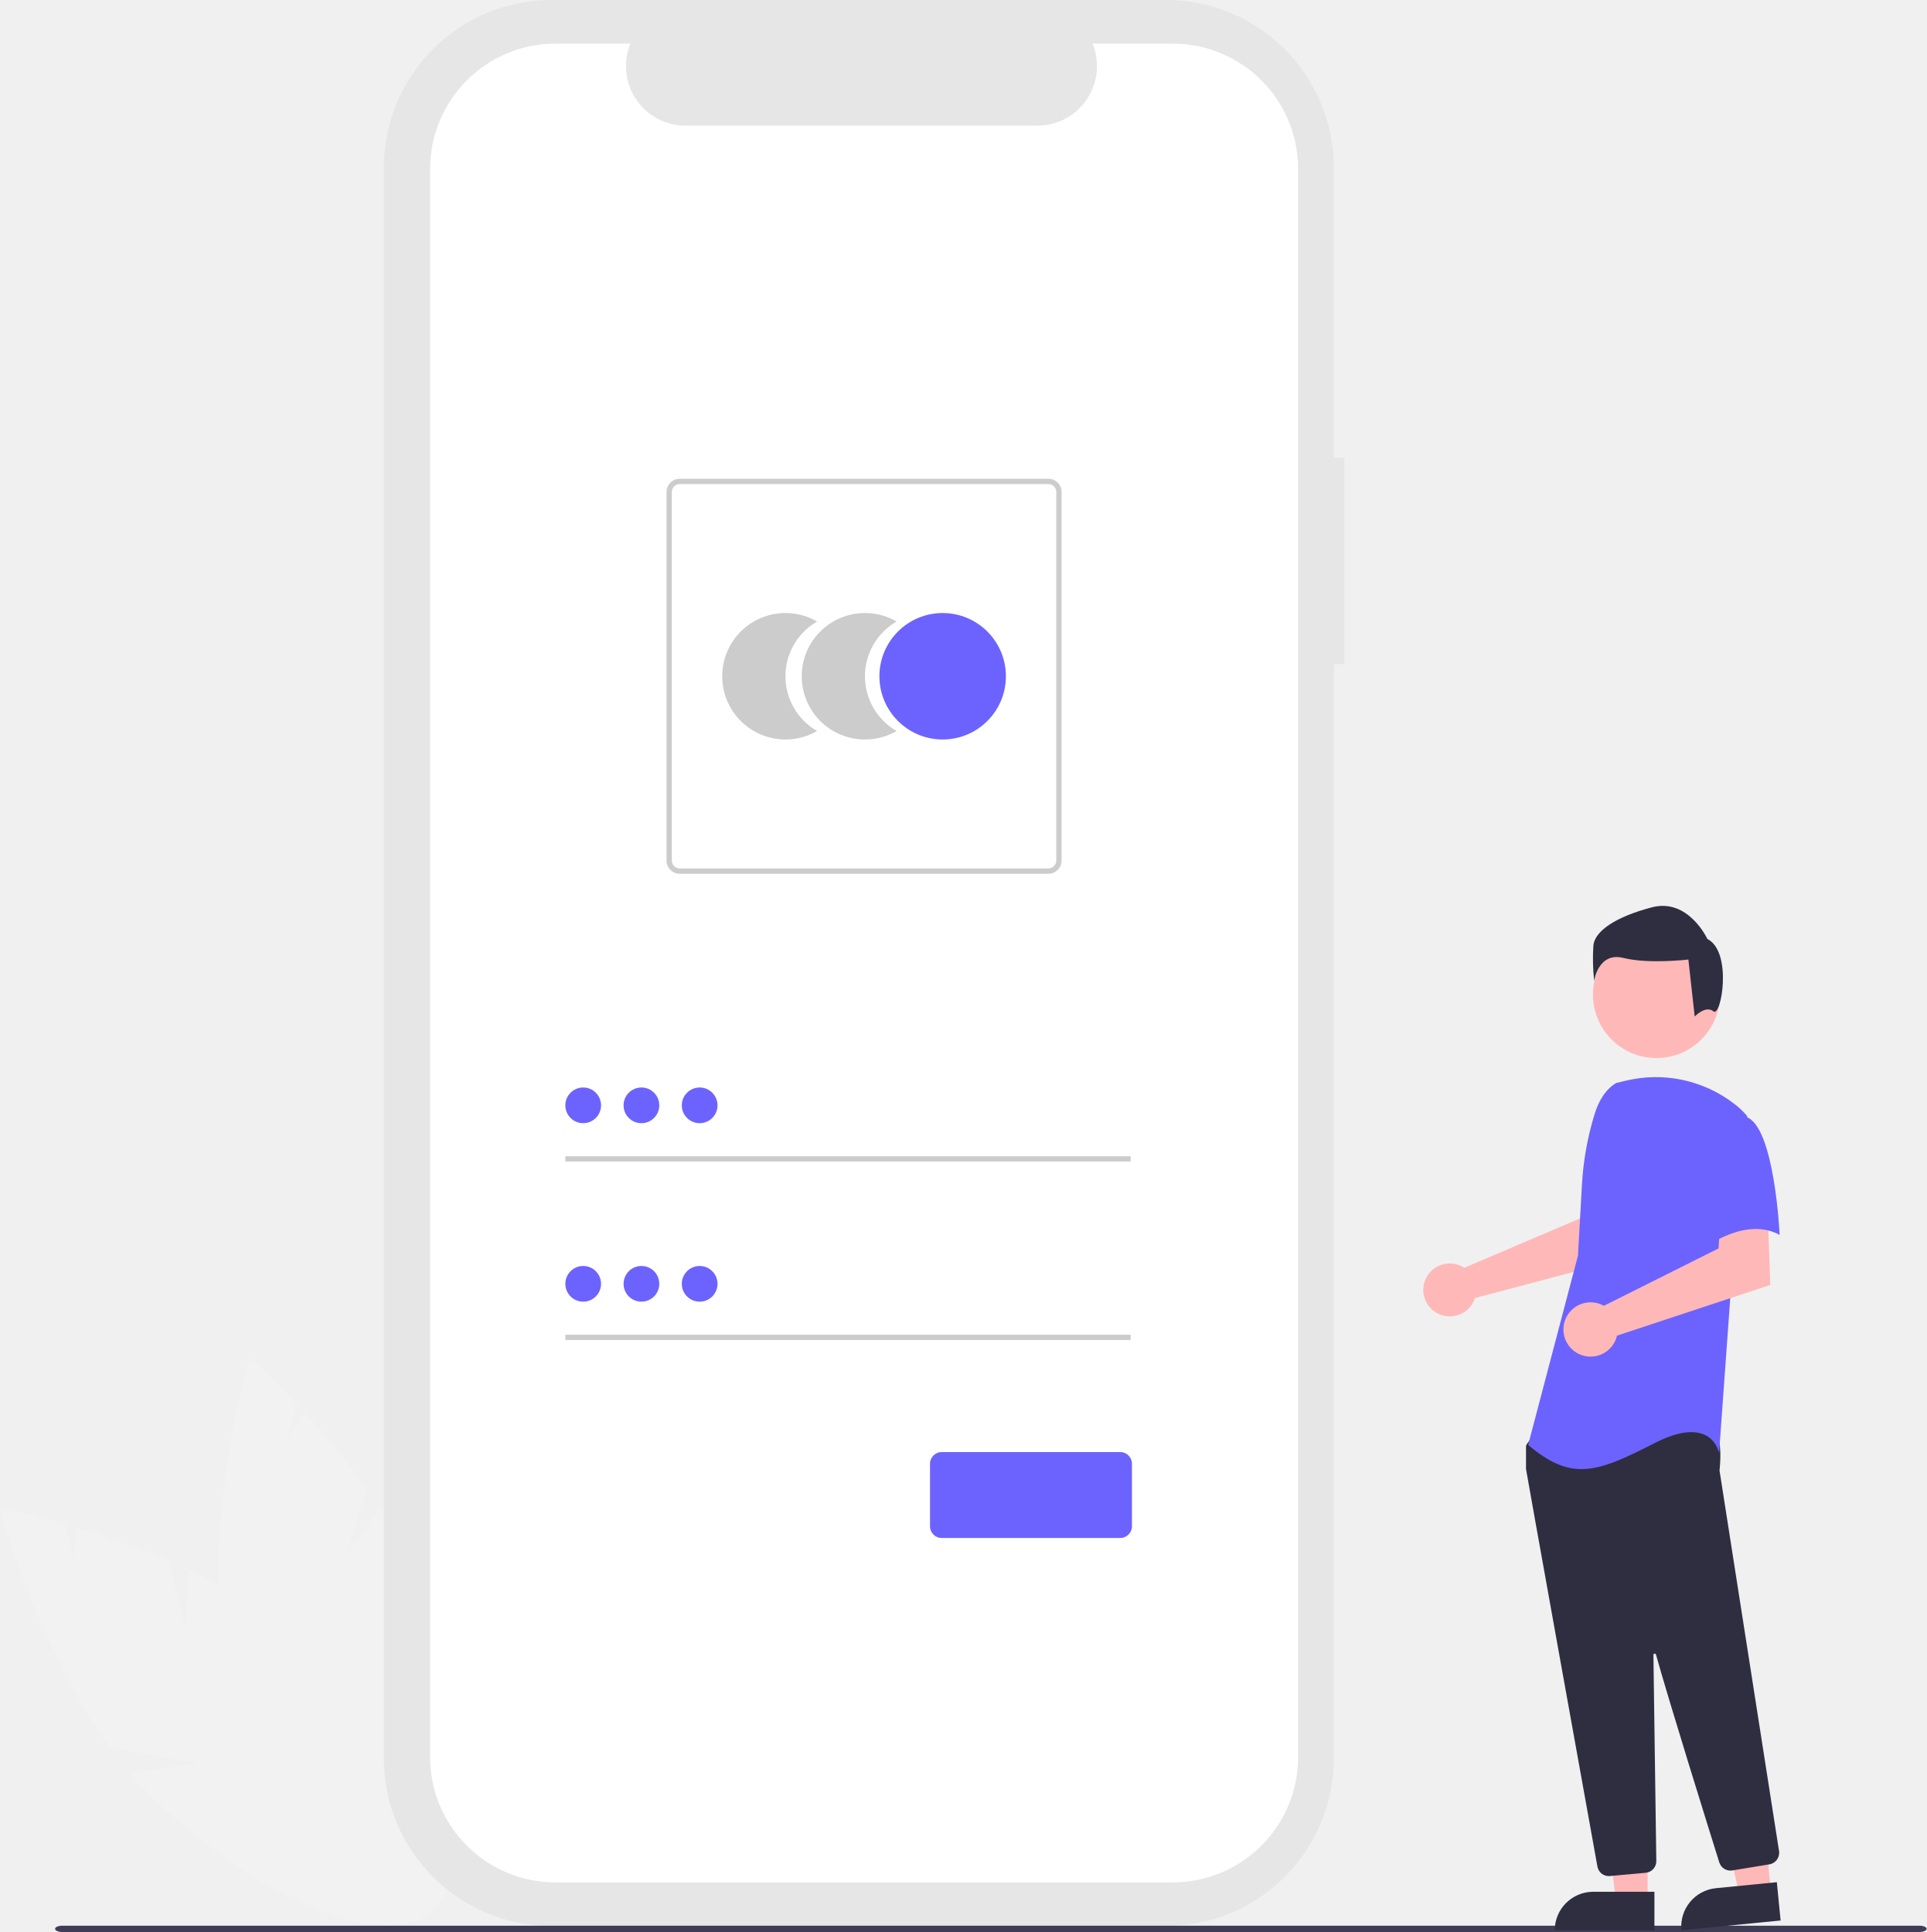
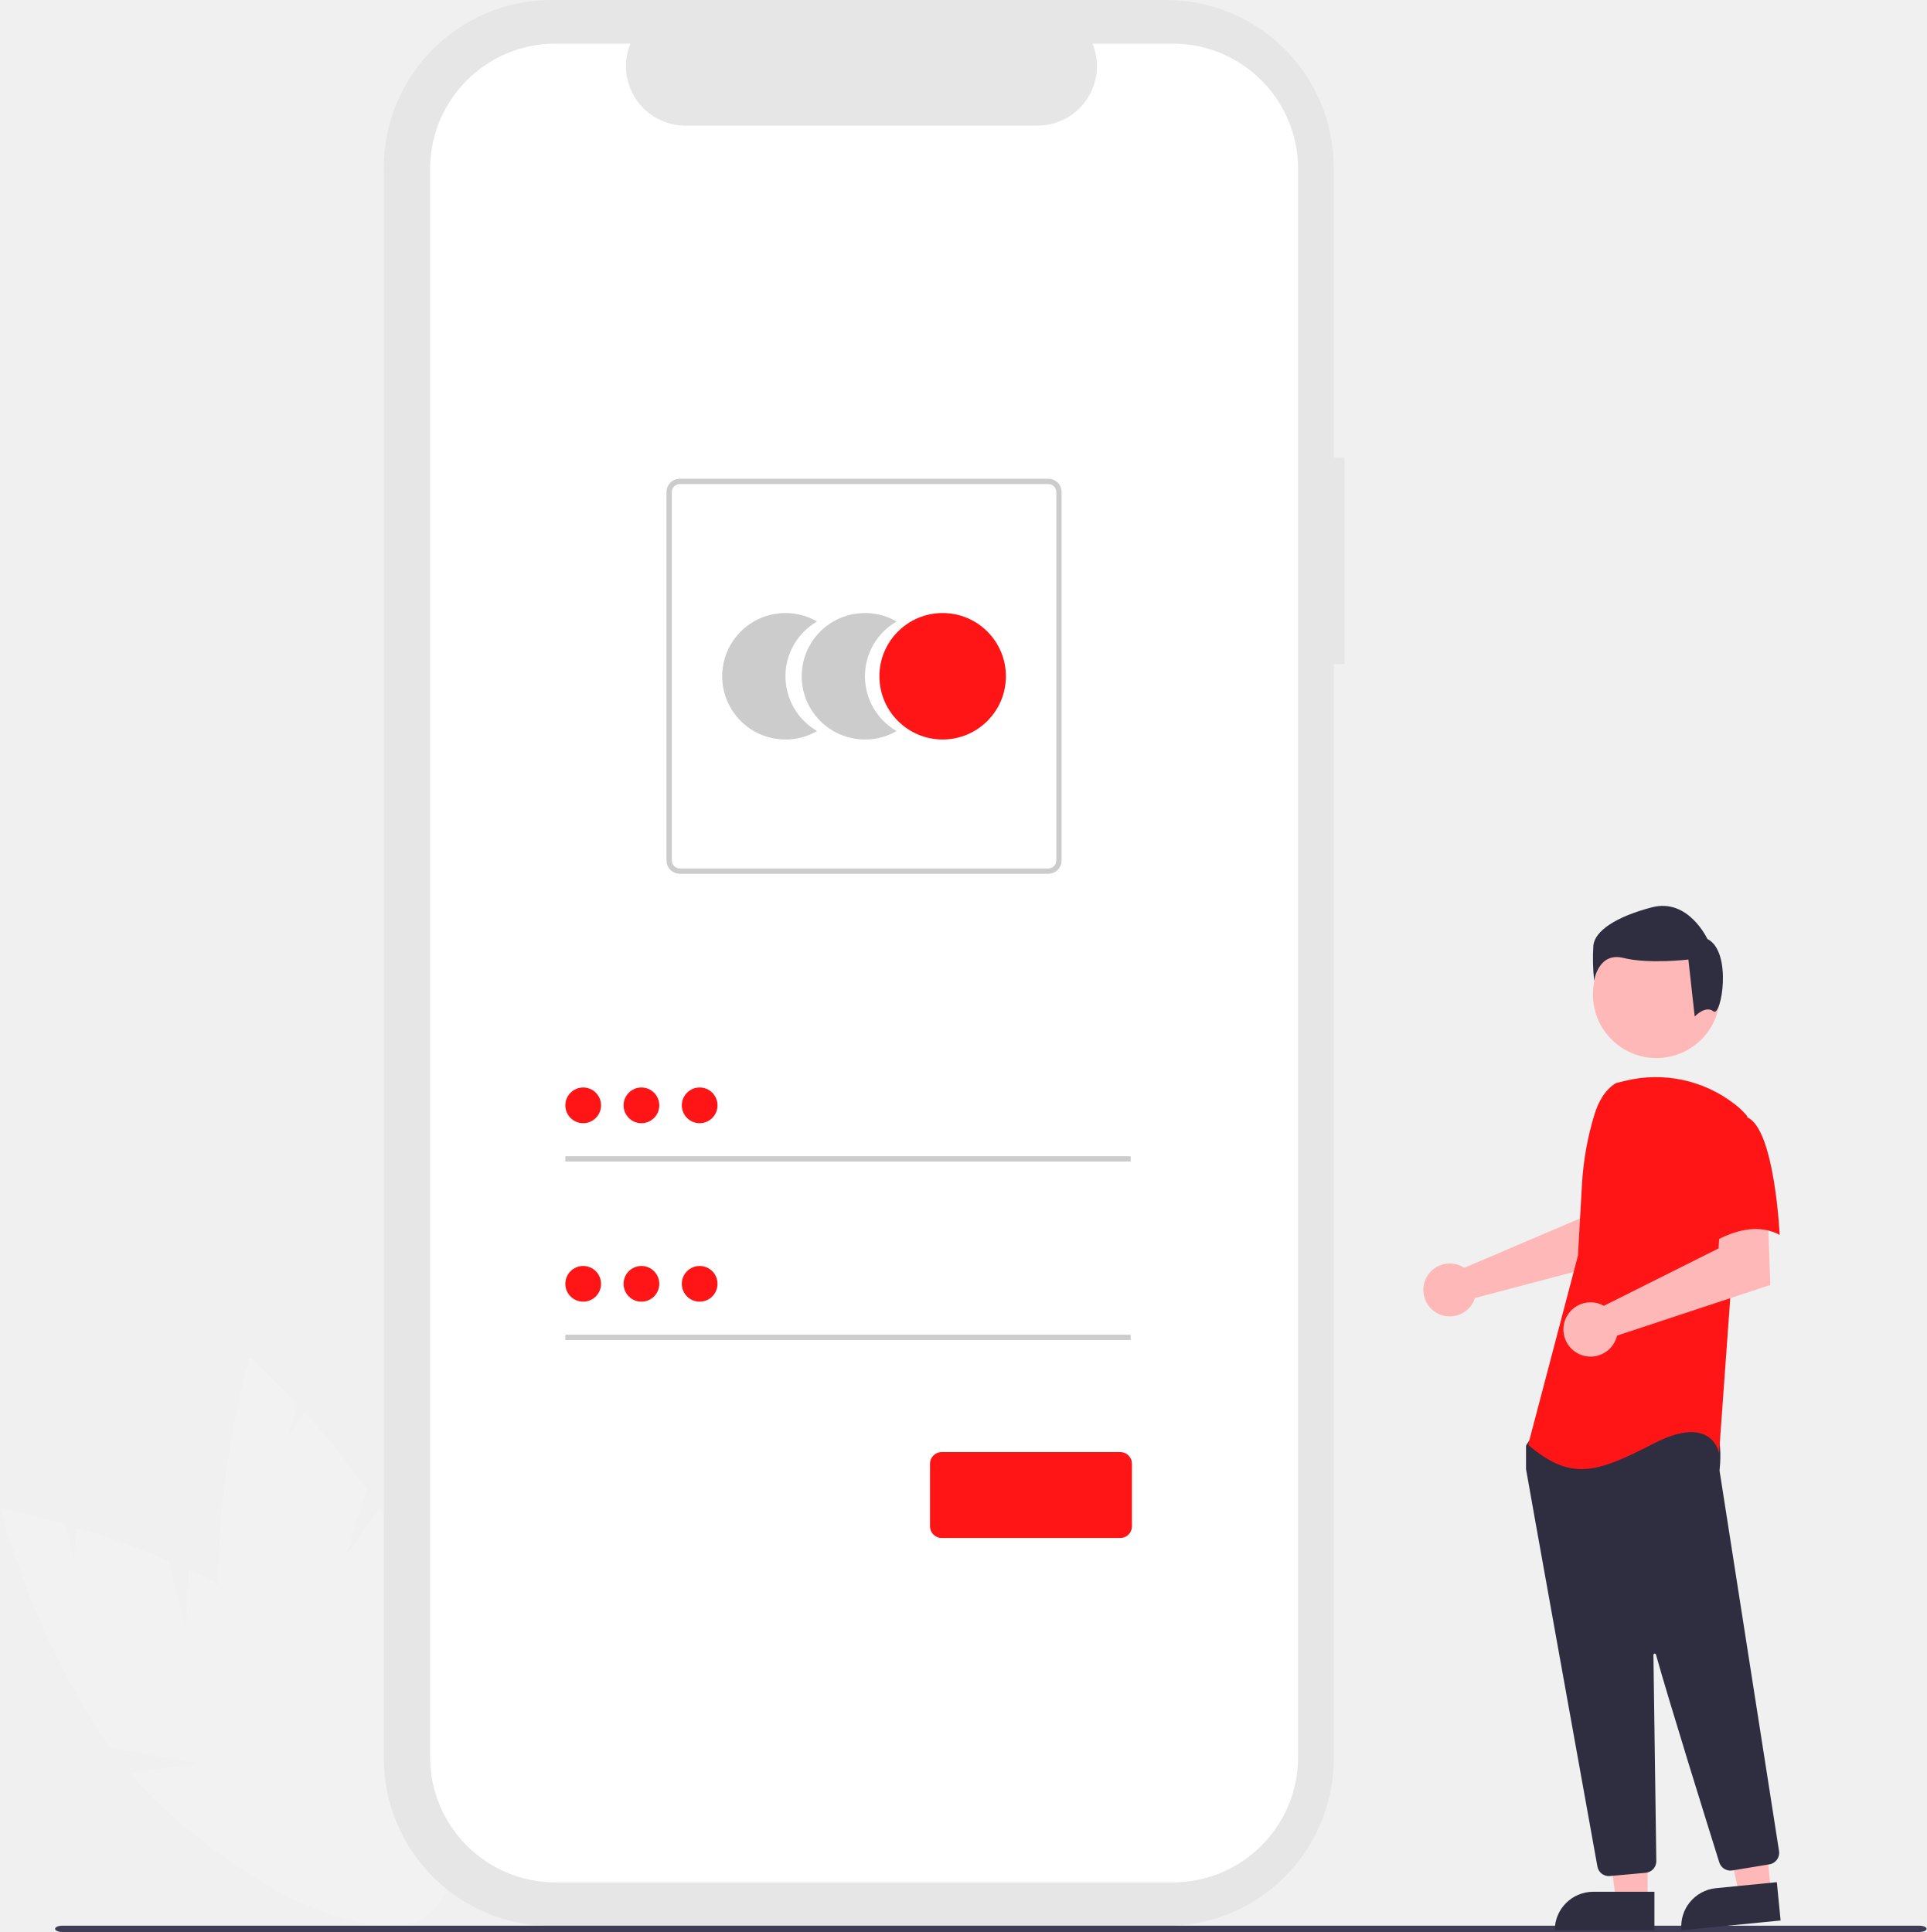
<svg xmlns="http://www.w3.org/2000/svg" data-name="Layer 1" width="744.848" height="747.077" viewBox="0 0 744.848 747.077">
-   <path id="fa3b9e12-7275-481e-bee9-64fd9595a50d-204" data-name="Path 1" d="M299.205,705.809l-6.56-25.872a335.967,335.967,0,0,0-35.643-12.788l-.828,12.024-3.358-13.247c-15.021-4.294-25.24-6.183-25.24-6.183s13.8,52.489,42.754,92.617l33.734,5.926-26.207,3.779a135.926,135.926,0,0,0,11.719,12.422c42.115,39.092,89.024,57.028,104.773,40.06s-5.625-62.412-47.74-101.5c-13.056-12.119-29.457-21.844-45.875-29.5Z" transform="translate(-227.576 -76.46149)" fill="#f2f2f2" />
-   <path id="bde08021-c30f-4979-a9d8-cb90b72b5ca2-205" data-name="Path 2" d="M361.591,677.706l7.758-25.538a335.94,335.94,0,0,0-23.9-29.371l-6.924,9.865,3.972-13.076c-10.641-11.436-18.412-18.335-18.412-18.335s-15.315,52.067-11.275,101.384l25.815,22.51-24.392-10.312a135.919,135.919,0,0,0,3.614,16.694c15.846,55.234,46.731,94.835,68.983,88.451s27.446-56.335,11.6-111.569c-4.912-17.123-13.926-33.926-24.023-48.965Z" transform="translate(-227.576 -76.46149)" fill="#f2f2f2" />
-   <path id="b3ac2088-de9b-4f7f-bc99-0ed9705c1a9d-206" data-name="Path 22" d="M747.327,253.445h-4.092v-112.1a64.883,64.883,0,0,0-64.883-64.883H440.845a64.883,64.883,0,0,0-64.883,64.883v615a64.883,64.883,0,0,0,64.883,64.883H678.352a64.883,64.883,0,0,0,64.882-64.883v-423.105h4.092Z" transform="translate(-227.576 -76.46149)" fill="#e6e6e6" />
-   <path id="b2715b96-3117-487c-acc0-20904544b5b7-207" data-name="Path 23" d="M680.97,93.335h-31a23.02,23.02,0,0,1-21.316,31.714H492.589a23.02,23.02,0,0,1-21.314-31.714H442.319a48.454,48.454,0,0,0-48.454,48.454v614.107a48.454,48.454,0,0,0,48.454,48.454H680.97a48.454,48.454,0,0,0,48.454-48.454h0V141.788a48.454,48.454,0,0,0-48.454-48.453Z" transform="translate(-227.576 -76.46149)" fill="#fff" />
-   <path id="b06d66ec-6c84-45dd-8c27-1263a6253192-208" data-name="Path 6" d="M531.234,337.965a24.437,24.437,0,0,1,12.23-21.174,24.45,24.45,0,1,0,0,42.345A24.434,24.434,0,0,1,531.234,337.965Z" transform="translate(-227.576 -76.46149)" fill="#ccc" />
-   <path id="e73810fe-4cf4-40cc-8c7c-ca544ce30bd4-209" data-name="Path 7" d="M561.971,337.965a24.436,24.436,0,0,1,12.23-21.174,24.45,24.45,0,1,0,0,42.345A24.434,24.434,0,0,1,561.971,337.965Z" transform="translate(-227.576 -76.46149)" fill="#ccc" />
-   <circle id="a4813fcf-056e-4514-bb8b-e6506f49341f" data-name="Ellipse 1" cx="364.434" cy="261.502" r="24.45" fill="#6c63ff" />
-   <path id="bbe451c3-febc-41ba-8083-4c8307a2e73e-210" data-name="Path 8" d="M632.872,414.33h-142.5a5.123,5.123,0,0,1-5.117-5.117v-142.5a5.123,5.123,0,0,1,5.117-5.117h142.5a5.123,5.123,0,0,1,5.117,5.117v142.5A5.123,5.123,0,0,1,632.872,414.33Zm-142.5-150.686a3.073,3.073,0,0,0-3.07,3.07v142.5a3.073,3.073,0,0,0,3.07,3.07h142.5a3.073,3.073,0,0,0,3.07-3.07v-142.5a3.073,3.073,0,0,0-3.07-3.07Z" transform="translate(-227.576 -76.46149)" fill="#ccc" />
+   <path id="fa3b9e12-7275-481e-bee9-64fd9595a50d-174" data-name="Path 1" d="M299.205,705.809l-6.56-25.872a335.967,335.967,0,0,0-35.643-12.788l-.828,12.024-3.358-13.247c-15.021-4.294-25.24-6.183-25.24-6.183s13.8,52.489,42.754,92.617l33.734,5.926-26.207,3.779a135.926,135.926,0,0,0,11.719,12.422c42.115,39.092,89.024,57.028,104.773,40.06s-5.625-62.412-47.74-101.5c-13.056-12.119-29.457-21.844-45.875-29.5Z" transform="translate(-227.576 -76.46149)" fill="#f2f2f2" />
+   <path id="bde08021-c30f-4979-a9d8-cb90b72b5ca2-175" data-name="Path 2" d="M361.591,677.706l7.758-25.538a335.94,335.94,0,0,0-23.9-29.371l-6.924,9.865,3.972-13.076c-10.641-11.436-18.412-18.335-18.412-18.335s-15.315,52.067-11.275,101.384l25.815,22.51-24.392-10.312a135.919,135.919,0,0,0,3.614,16.694c15.846,55.234,46.731,94.835,68.983,88.451s27.446-56.335,11.6-111.569c-4.912-17.123-13.926-33.926-24.023-48.965Z" transform="translate(-227.576 -76.46149)" fill="#f2f2f2" />
+   <path id="b3ac2088-de9b-4f7f-bc99-0ed9705c1a9d-176" data-name="Path 22" d="M747.327,253.445h-4.092v-112.1a64.883,64.883,0,0,0-64.883-64.883H440.845a64.883,64.883,0,0,0-64.883,64.883v615a64.883,64.883,0,0,0,64.883,64.883H678.352a64.883,64.883,0,0,0,64.882-64.883v-423.105h4.092Z" transform="translate(-227.576 -76.46149)" fill="#e6e6e6" />
+   <path id="b2715b96-3117-487c-acc0-20904544b5b7-177" data-name="Path 23" d="M680.97,93.335h-31a23.02,23.02,0,0,1-21.316,31.714H492.589a23.02,23.02,0,0,1-21.314-31.714H442.319a48.454,48.454,0,0,0-48.454,48.454v614.107a48.454,48.454,0,0,0,48.454,48.454H680.97a48.454,48.454,0,0,0,48.454-48.454h0V141.788a48.454,48.454,0,0,0-48.454-48.453Z" transform="translate(-227.576 -76.46149)" fill="#fff" />
+   <path id="b06d66ec-6c84-45dd-8c27-1263a6253192-178" data-name="Path 6" d="M531.234,337.965a24.437,24.437,0,0,1,12.23-21.174,24.45,24.45,0,1,0,0,42.345A24.434,24.434,0,0,1,531.234,337.965Z" transform="translate(-227.576 -76.46149)" fill="#ccc" />
+   <path id="e73810fe-4cf4-40cc-8c7c-ca544ce30bd4-179" data-name="Path 7" d="M561.971,337.965a24.436,24.436,0,0,1,12.23-21.174,24.45,24.45,0,1,0,0,42.345A24.434,24.434,0,0,1,561.971,337.965Z" transform="translate(-227.576 -76.46149)" fill="#ccc" />
+   <circle id="a4813fcf-056e-4514-bb8b-e6506f49341f" data-name="Ellipse 1" cx="364.434" cy="261.502" r="24.45" fill="#ff1515" />
+   <path id="bbe451c3-febc-41ba-8083-4c8307a2e73e-180" data-name="Path 8" d="M632.872,414.33h-142.5a5.123,5.123,0,0,1-5.117-5.117v-142.5a5.123,5.123,0,0,1,5.117-5.117h142.5a5.123,5.123,0,0,1,5.117,5.117v142.5A5.123,5.123,0,0,1,632.872,414.33Zm-142.5-150.686a3.073,3.073,0,0,0-3.07,3.07v142.5a3.073,3.073,0,0,0,3.07,3.07h142.5a3.073,3.073,0,0,0,3.07-3.07v-142.5a3.073,3.073,0,0,0-3.07-3.07Z" transform="translate(-227.576 -76.46149)" fill="#ccc" />
  <rect id="bb28937d-932f-4fdf-befe-f406e51091fe" data-name="Rectangle 1" x="218.562" y="447.102" width="218.552" height="2.047" fill="#ccc" />
-   <circle id="fcef55fc-4968-45b2-93bb-1a1080c85fc7" data-name="Ellipse 2" cx="225.464" cy="427.42" r="6.902" fill="#6c63ff" />
+   <circle id="fcef55fc-4968-45b2-93bb-1a1080c85fc7" data-name="Ellipse 2" cx="225.464" cy="427.42" r="6.902" fill="#ff1515" />
  <rect id="ff33d889-4c74-4b91-85ef-b4882cc8fe76" data-name="Rectangle 2" x="218.562" y="516.118" width="218.552" height="2.047" fill="#ccc" />
-   <circle id="e8fa0310-b872-4adf-aedd-0c6eda09f3b8" data-name="Ellipse 3" cx="225.464" cy="496.437" r="6.902" fill="#6c63ff" />
-   <path d="M660.69,671.172H591.622a4.505,4.505,0,0,1-4.5-4.5v-24.208a4.505,4.505,0,0,1,4.5-4.5h69.068a4.505,4.505,0,0,1,4.5,4.5v24.208A4.505,4.505,0,0,1,660.69,671.172Z" transform="translate(-227.576 -76.46149)" fill="#6c63ff" />
-   <circle id="e12ee00d-aa4a-4413-a013-11d20b7f97f7" data-name="Ellipse 7" cx="247.978" cy="427.42" r="6.902" fill="#6c63ff" />
-   <circle id="f58f497e-6949-45c8-be5f-eee2aa0f6586" data-name="Ellipse 8" cx="270.492" cy="427.42" r="6.902" fill="#6c63ff" />
-   <circle id="b4d4939a-c6e6-4f4d-ba6c-e8b05485017d" data-name="Ellipse 9" cx="247.978" cy="496.437" r="6.902" fill="#6c63ff" />
-   <circle id="aff120b1-519b-4e96-ac87-836aa55663de" data-name="Ellipse 10" cx="270.492" cy="496.437" r="6.902" fill="#6c63ff" />
-   <path id="f1094013-1297-477a-ac57-08eac07c4bd5-211" data-name="Path 88" d="M969.642,823.539H251.656c-1.537,0-2.782-.546-2.782-1.218s1.245-1.219,2.782-1.219H969.642c1.536,0,2.782.546,2.782,1.219S971.178,823.539,969.642,823.539Z" transform="translate(-227.576 -76.46149)" fill="#3f3d56" />
+   <circle id="e8fa0310-b872-4adf-aedd-0c6eda09f3b8" data-name="Ellipse 3" cx="225.464" cy="496.437" r="6.902" fill="#ff1515" />
+   <path d="M660.69,671.172H591.622a4.505,4.505,0,0,1-4.5-4.5v-24.208a4.505,4.505,0,0,1,4.5-4.5h69.068a4.505,4.505,0,0,1,4.5,4.5v24.208A4.505,4.505,0,0,1,660.69,671.172Z" transform="translate(-227.576 -76.46149)" fill="#ff1515" />
+   <circle id="e12ee00d-aa4a-4413-a013-11d20b7f97f7" data-name="Ellipse 7" cx="247.978" cy="427.42" r="6.902" fill="#ff1515" />
+   <circle id="f58f497e-6949-45c8-be5f-eee2aa0f6586" data-name="Ellipse 8" cx="270.492" cy="427.42" r="6.902" fill="#ff1515" />
+   <circle id="b4d4939a-c6e6-4f4d-ba6c-e8b05485017d" data-name="Ellipse 9" cx="247.978" cy="496.437" r="6.902" fill="#ff1515" />
+   <circle id="aff120b1-519b-4e96-ac87-836aa55663de" data-name="Ellipse 10" cx="270.492" cy="496.437" r="6.902" fill="#ff1515" />
+   <path id="f1094013-1297-477a-ac57-08eac07c4bd5-181" data-name="Path 88" d="M969.642,823.539H251.656c-1.537,0-2.782-.546-2.782-1.218s1.245-1.219,2.782-1.219H969.642c1.536,0,2.782.546,2.782,1.219S971.178,823.539,969.642,823.539Z" transform="translate(-227.576 -76.46149)" fill="#3f3d56" />
  <path d="M792.253,565.923a10.094,10.094,0,0,1,1.411.787l44.852-19.143,1.601-11.815,17.922-.11-1.059,27.098-59.2,15.656a10.608,10.608,0,0,1-.447,1.208,10.235,10.235,0,1,1-5.079-13.682Z" transform="translate(-227.576 -76.46149)" fill="#ffb8b8" />
  <polygon points="636.98 735.021 624.72 735.021 618.888 687.733 636.982 687.734 636.98 735.021" fill="#ffb8b8" />
  <path d="M615.963,731.518h23.644a0,0,0,0,1,0,0v14.887a0,0,0,0,1,0,0H601.076a0,0,0,0,1,0,0v0A14.887,14.887,0,0,1,615.963,731.518Z" fill="#2f2e41" />
  <polygon points="684.66 731.557 672.459 732.759 662.018 686.271 680.025 684.497 684.66 731.557" fill="#ffb8b8" />
  <path d="M891.686,806.128h23.644a0,0,0,0,1,0,0v14.887a0,0,0,0,1,0,0H876.799a0,0,0,0,1,0,0v0A14.887,14.887,0,0,1,891.686,806.128Z" transform="translate(-303.0087 15.2906) rotate(-5.62529)" fill="#2f2e41" />
  <circle cx="640.393" cy="384.574" r="24.561" fill="#ffb8b8" />
  <path d="M849.556,801.919a4.471,4.471,0,0,1-4.415-3.697c-6.346-35.226-27.088-150.405-27.584-153.596a1.427,1.427,0,0,1-.016-.222v-8.588a1.489,1.489,0,0,1,.279-.872l2.74-3.838a1.478,1.478,0,0,1,1.144-.625c15.622-.732,66.784-2.879,69.256.209h0c2.482,3.104,1.605,12.507,1.404,14.36l.01.193,22.985,146.995a4.512,4.512,0,0,1-3.715,5.135l-14.356,2.365a4.521,4.521,0,0,1-5.025-3.093c-4.44-14.188-19.329-61.918-24.489-80.387a.499.499,0,0,0-.98.139c.258,17.605.881,62.523,1.096,78.037l.023,1.671a4.518,4.518,0,0,1-4.093,4.536l-13.844,1.258C849.836,801.914,849.695,801.919,849.556,801.919Z" transform="translate(-227.576 -76.46149)" fill="#2f2e41" />
-   <path id="ae7af94f-88d7-4204-9f07-e3651de85c05-212" data-name="Path 99" d="M852.381,495.254c-4.286,2.548-6.851,7.23-8.323,11.995a113.681,113.681,0,0,0-4.884,27.159l-1.556,27.6-19.255,73.17c16.689,14.121,26.315,10.912,48.78-.639s25.032,3.851,25.032,3.851l4.492-62.258,6.418-68.032a30.164,30.164,0,0,0-4.861-4.674,49.658,49.658,0,0,0-42.442-8.995Z" transform="translate(-227.576 -76.46149)" fill="#6c63ff" />
+   <path id="ae7af94f-88d7-4204-9f07-e3651de85c05-182" data-name="Path 99" d="M852.381,495.254c-4.286,2.548-6.851,7.23-8.323,11.995a113.681,113.681,0,0,0-4.884,27.159l-1.556,27.6-19.255,73.17c16.689,14.121,26.315,10.912,48.78-.639s25.032,3.851,25.032,3.851l4.492-62.258,6.418-68.032a30.164,30.164,0,0,0-4.861-4.674,49.658,49.658,0,0,0-42.442-8.995Z" transform="translate(-227.576 -76.46149)" fill="#ff1515" />
  <path d="M846.127,580.7a10.526,10.526,0,0,1,1.501.704l44.348-22.197.736-12.026,18.294-1.261.98,27.413L852.72,592.932a10.496,10.496,0,1,1-6.593-12.232Z" transform="translate(-227.576 -76.46149)" fill="#ffb8b8" />
-   <path id="a6768b0e-63d0-4b31-8462-9b2e0b00f0fd-213" data-name="Path 101" d="M902.766,508.412c10.912,3.851,12.834,45.574,12.834,45.574-12.837-7.06-28.241,4.493-28.241,4.493s-3.209-10.912-7.06-25.032a24.53,24.53,0,0,1,5.134-23.106S891.854,504.558,902.766,508.412Z" transform="translate(-227.576 -76.46149)" fill="#6c63ff" />
-   <path id="bfd7963f-0cf8-4885-9d3a-2c00bccda2e3-214" data-name="Path 102" d="M889.991,467.531c-3.06-2.448-7.235,2.002-7.235,2.002l-2.448-22.033s-15.301,1.833-25.093-.612-11.323,8.875-11.323,8.875a78.58,78.58,0,0,1-.306-13.771c.612-5.508,8.568-11.017,22.645-14.689S887.652,439.543,887.652,439.543C897.445,444.439,893.051,469.979,889.991,467.531Z" transform="translate(-227.576 -76.46149)" fill="#2f2e41" />
+   <path id="a6768b0e-63d0-4b31-8462-9b2e0b00f0fd-183" data-name="Path 101" d="M902.766,508.412c10.912,3.851,12.834,45.574,12.834,45.574-12.837-7.06-28.241,4.493-28.241,4.493s-3.209-10.912-7.06-25.032a24.53,24.53,0,0,1,5.134-23.106S891.854,504.558,902.766,508.412Z" transform="translate(-227.576 -76.46149)" fill="#ff1515" />
+   <path id="bfd7963f-0cf8-4885-9d3a-2c00bccda2e3-184" data-name="Path 102" d="M889.991,467.531c-3.06-2.448-7.235,2.002-7.235,2.002l-2.448-22.033s-15.301,1.833-25.093-.612-11.323,8.875-11.323,8.875a78.58,78.58,0,0,1-.306-13.771c.612-5.508,8.568-11.017,22.645-14.689S887.652,439.543,887.652,439.543C897.445,444.439,893.051,469.979,889.991,467.531Z" transform="translate(-227.576 -76.46149)" fill="#2f2e41" />
</svg>
